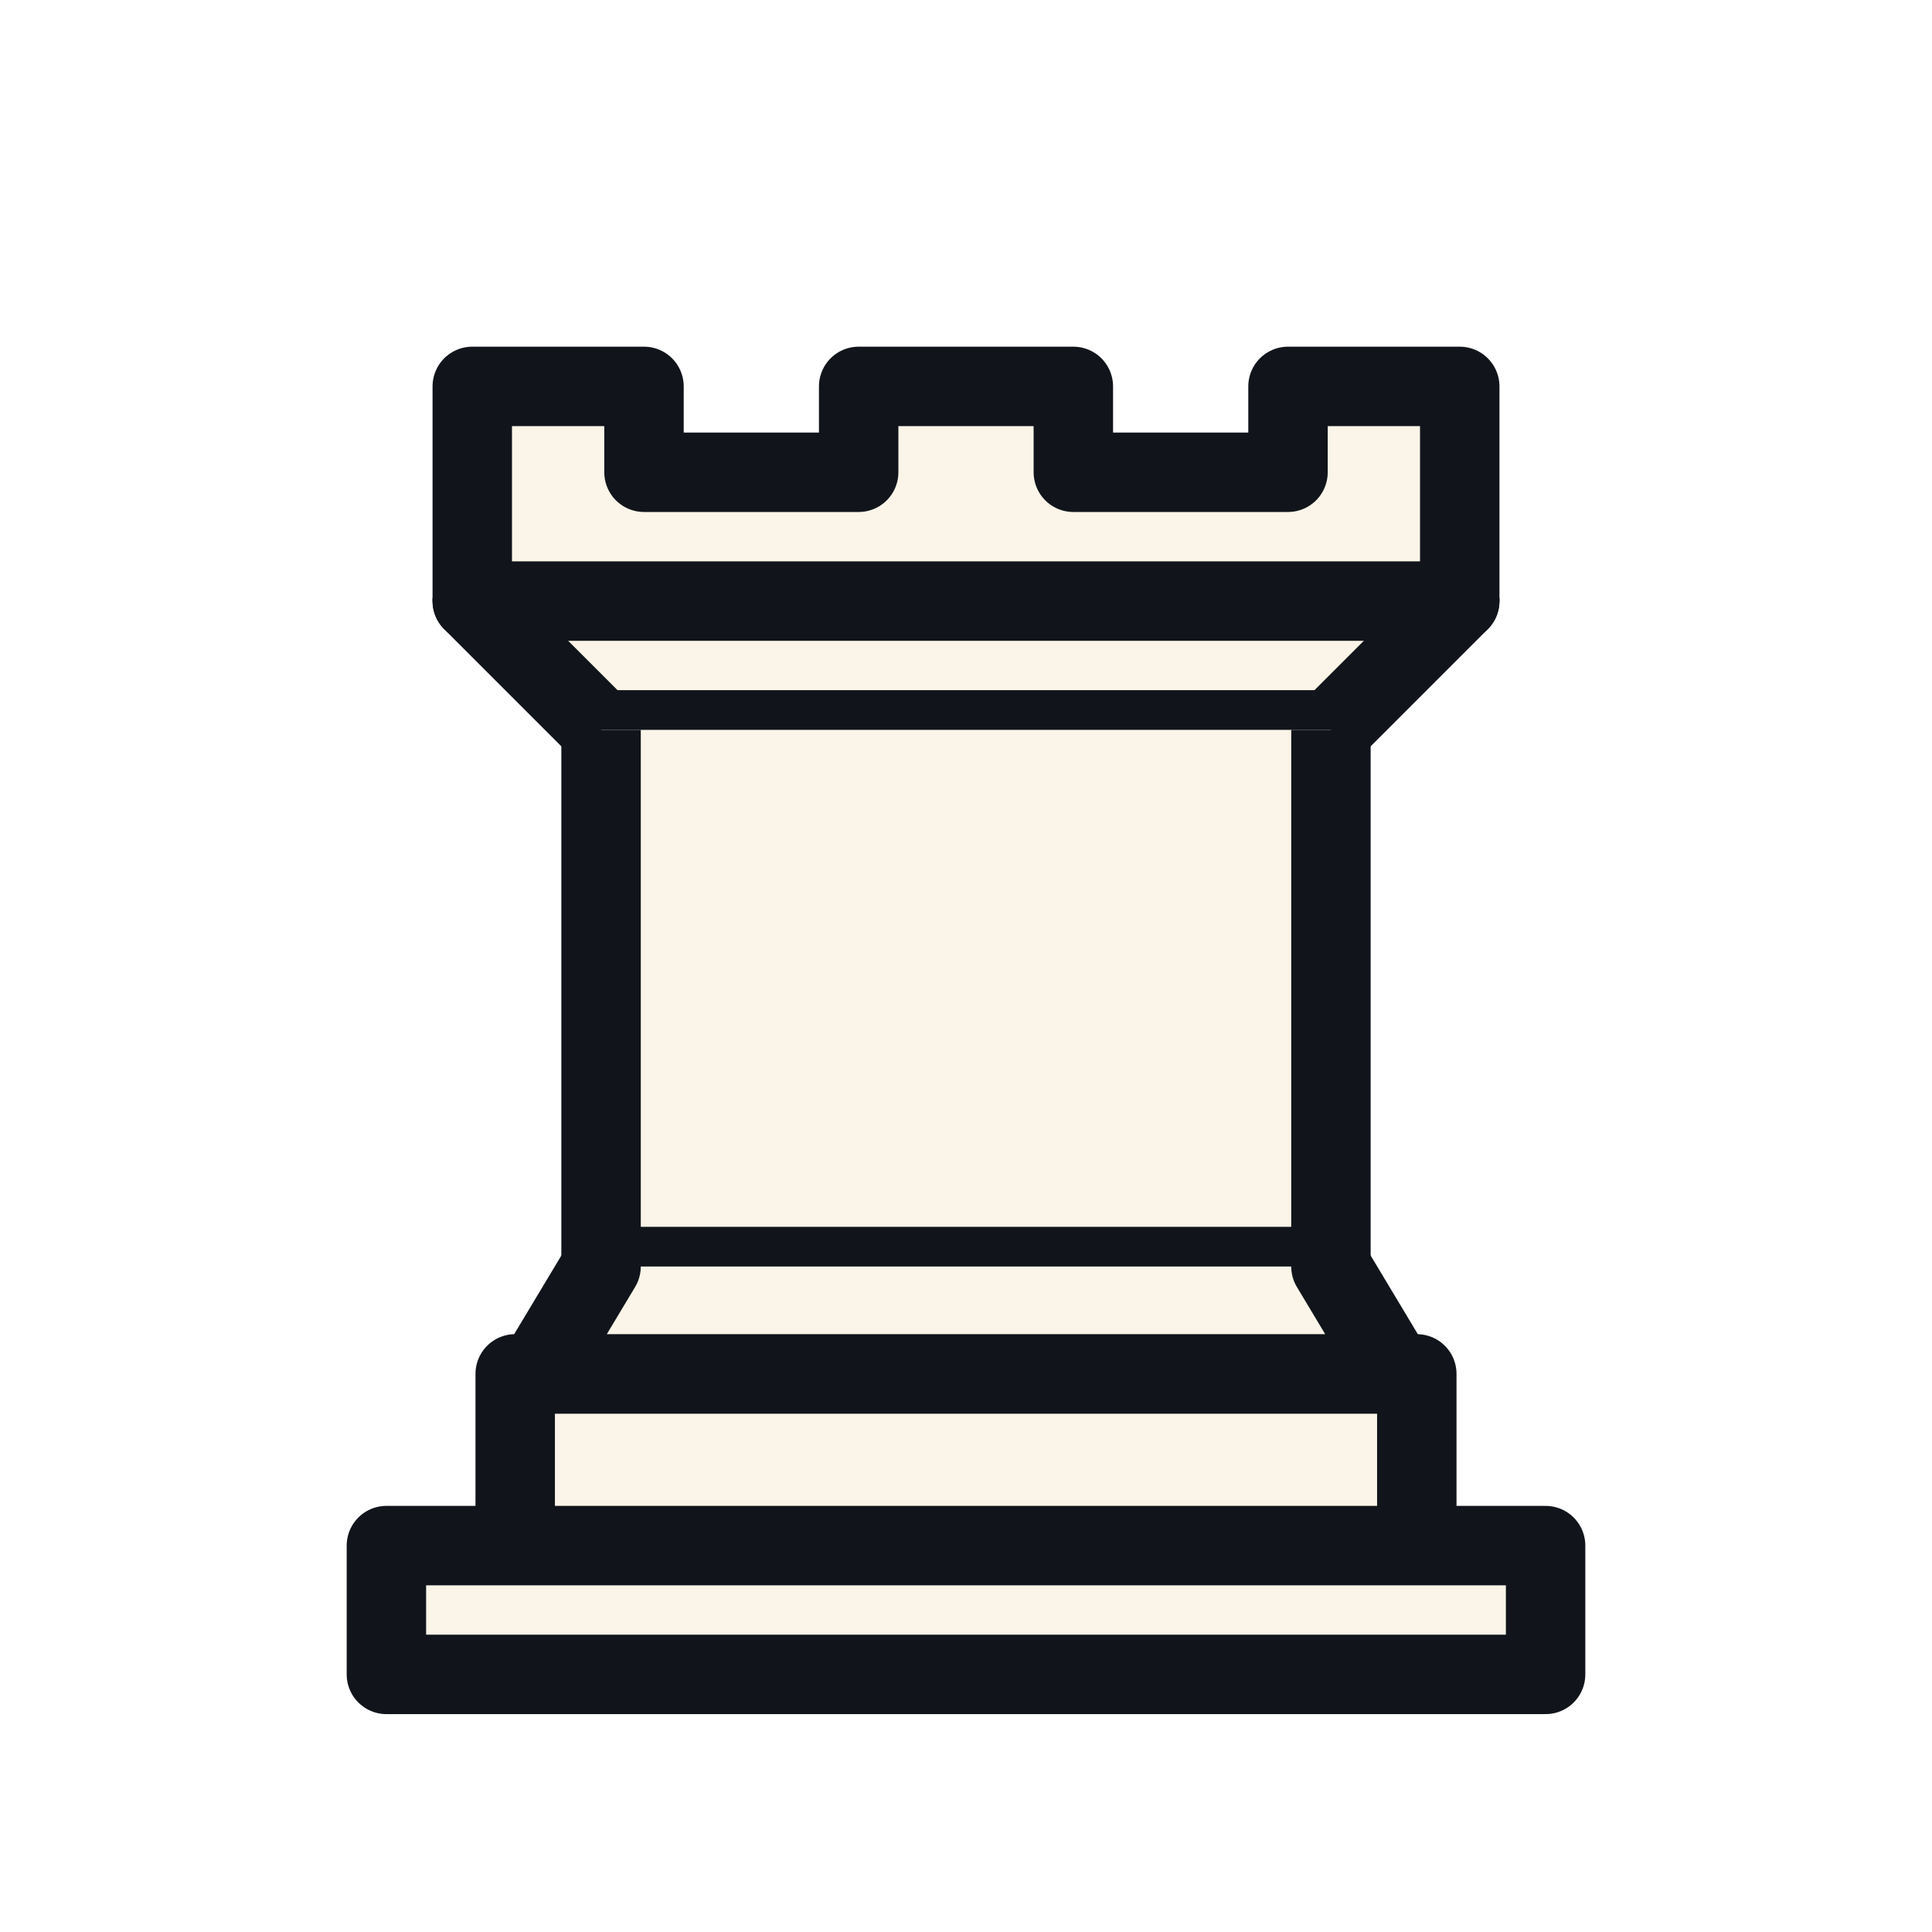
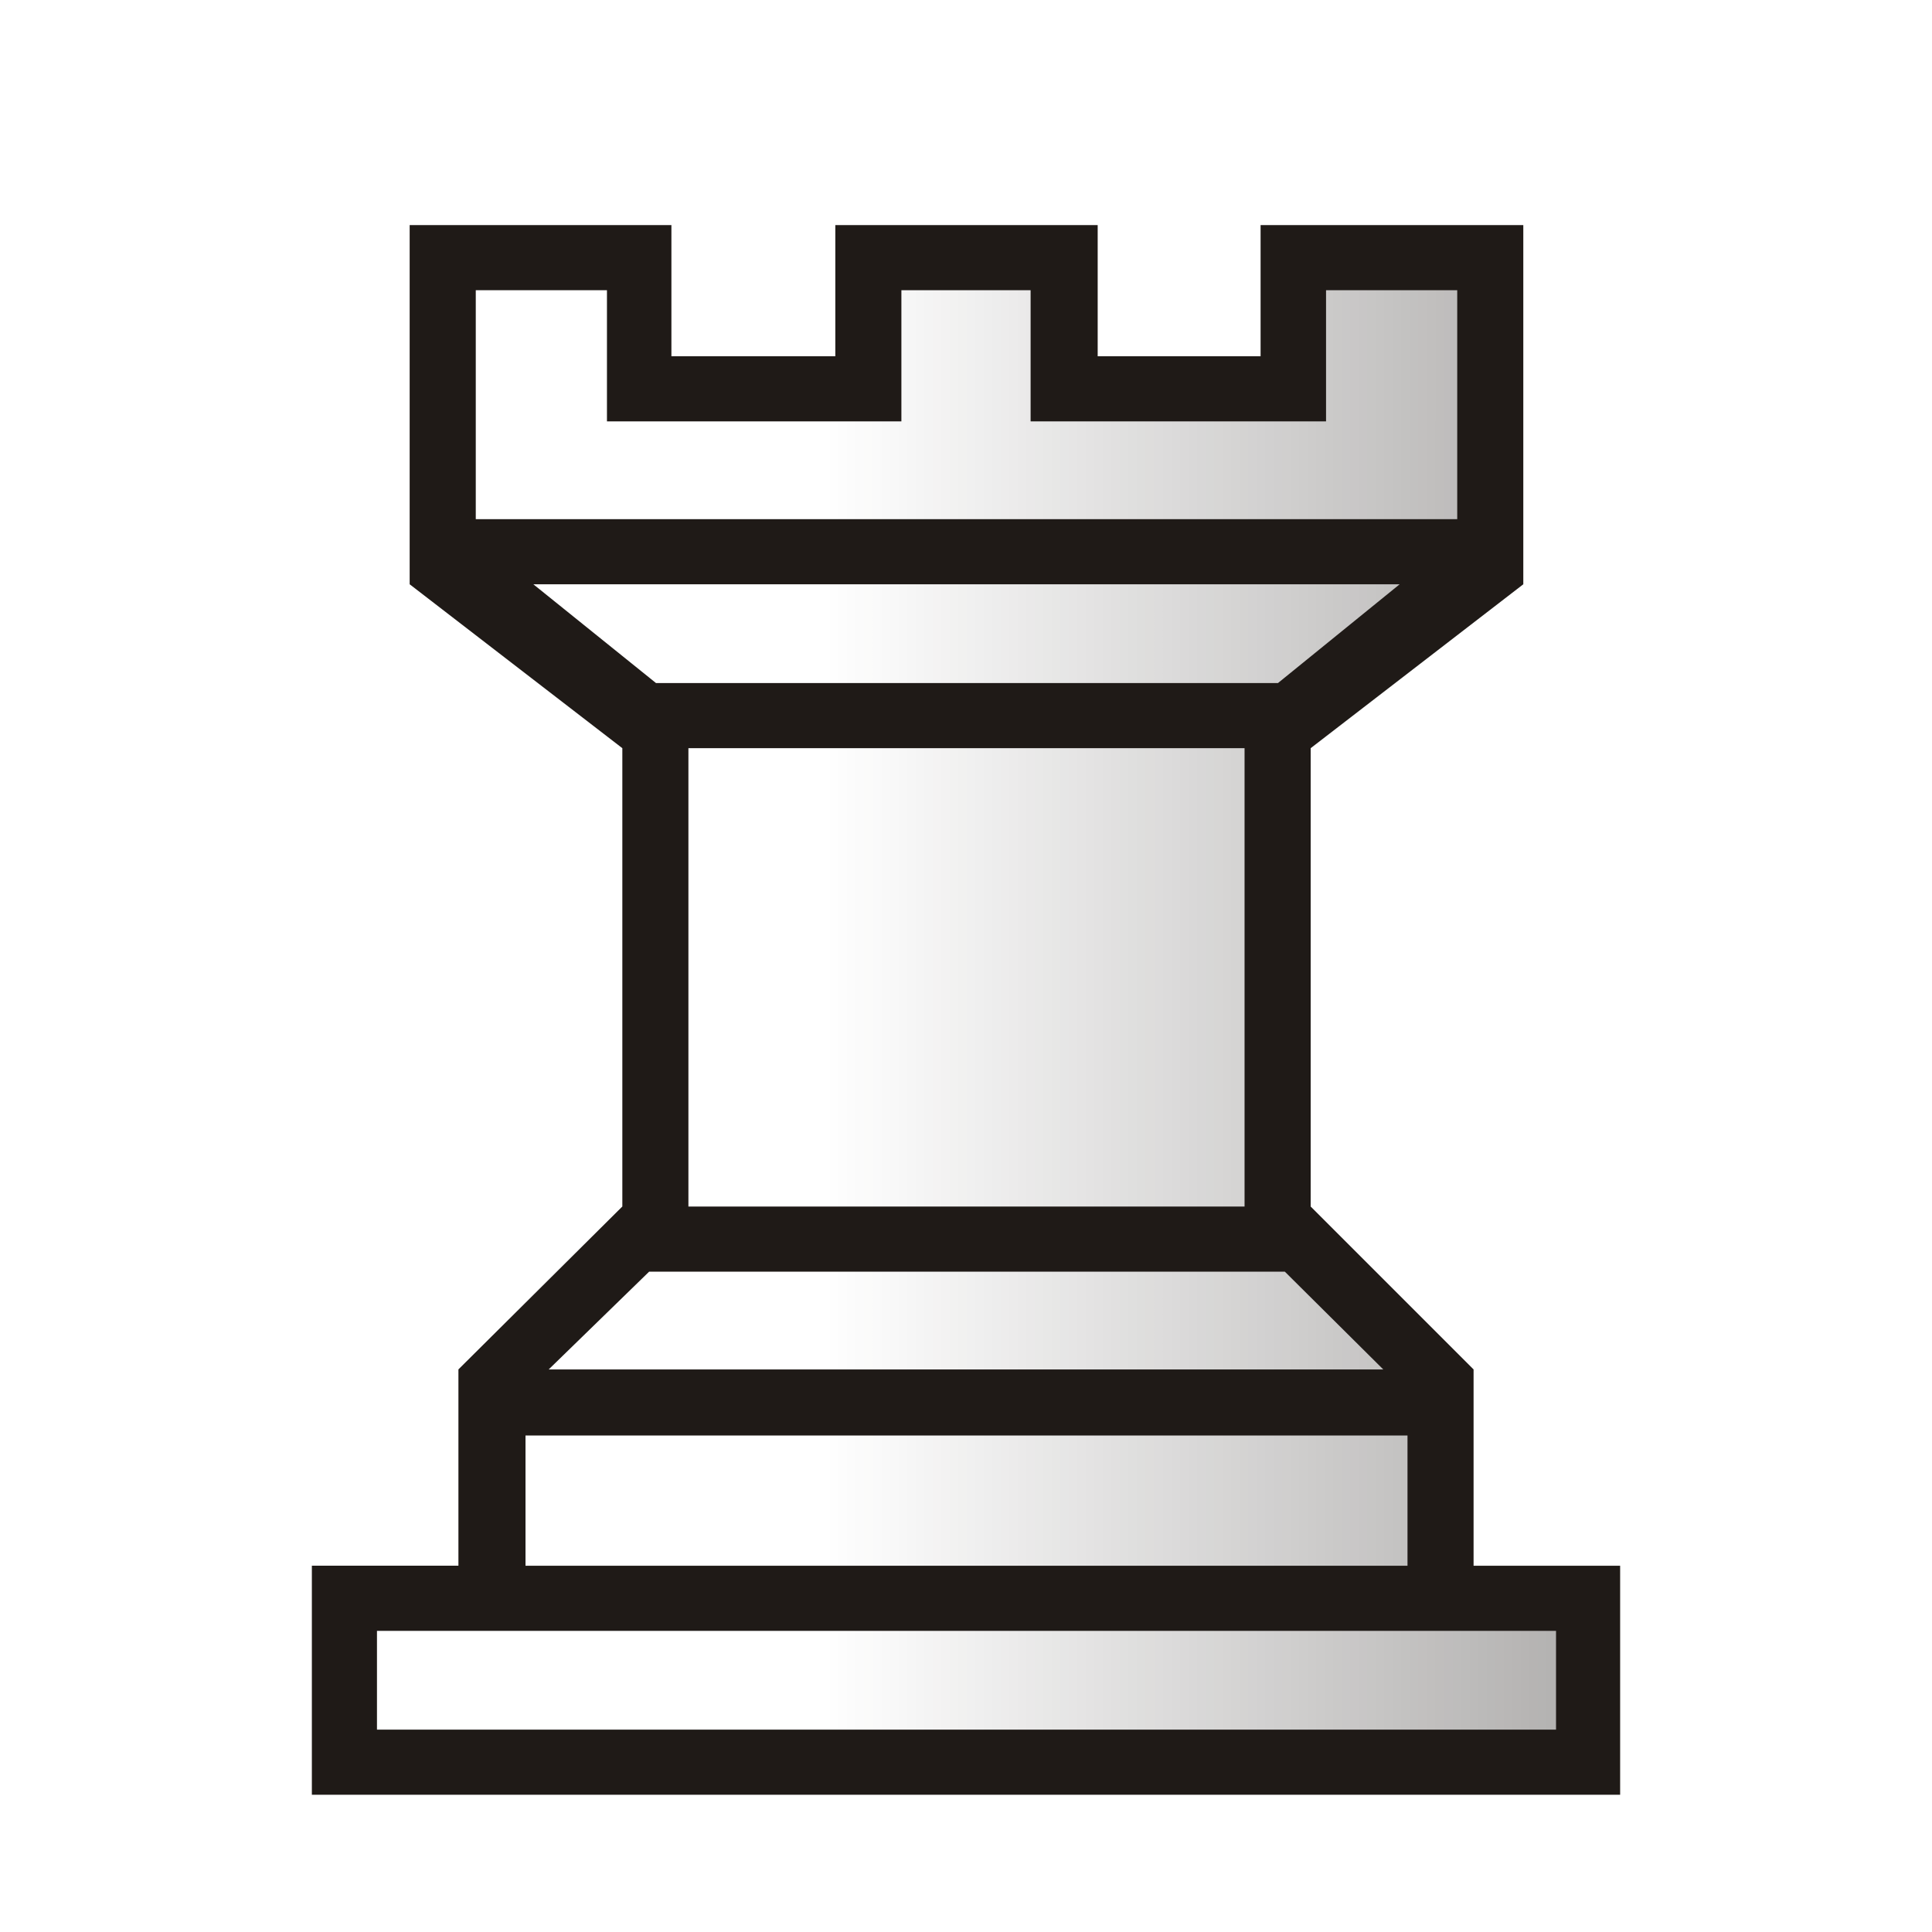
- <svg xmlns="http://www.w3.org/2000/svg" fill="#faf5e8" viewBox="0 0 45 45">
-   <g fill="#faf5e8" fill-rule="evenodd" stroke="#11151b" stroke-linecap="round" stroke-linejoin="round" stroke-width="1.85">
-     <path stroke-linecap="butt" d="M9 39h27v-3H9zm3-3v-4h21v4zm-1-22V9h4v2h5V9h5v2h5V9h4v5" />
-     <path d="m34 14-3 3H14l-3-3" />
-     <path stroke-linecap="butt" stroke-linejoin="miter" d="M31 17v12.5H14V17" />
-     <path d="m31 29.5 1.5 2.5h-20l1.5-2.5" />
-     <path fill="none" stroke-linejoin="miter" d="M11 14h23" />
-   </g>
+ <svg xmlns="http://www.w3.org/2000/svg" style="color-scheme:light only" width="50mm" height="50mm" fill-rule="evenodd" clip-rule="evenodd" image-rendering="optimizeQuality" shape-rendering="geometricPrecision" text-rendering="geometricPrecision" viewBox="0 0 50 50">
+   <linearGradient id="a" x1="21.376" x2="77.641" y1="37.469" y2="37.469" gradientUnits="userSpaceOnUse">
+     <stop offset="0" stop-color="#fff" />
+     <stop offset="1" stop-color="#fff" stop-opacity="0" />
+   </linearGradient>
+   <path fill="#1f1a17" d="M28.408 9.22h4.216V5.825h6.799v9.296l-5.503 4.242v11.862l4.216 4.216v5.08h3.793v5.927H8.071V40.52h3.793v-5.08l4.242-4.216V19.363l-5.504-4.242V5.825h6.774V9.22h4.242V5.825h6.79z" />
+   <path fill="url(#a)" d="m33.073 17.678 3.15-2.557h-22.42l3.175 2.557zm7.197 24.528H9.756v2.557H40.27zm-3.844-5.055H13.6v3.37h22.826zm-4.217-17.788H17.816v11.862h14.393zm5.504-5.927V7.51h-3.395v3.395h-7.646V7.51h-3.344v3.395h-7.62V7.51h-3.395v5.926zm-1.914 22.005-2.548-2.531H16.8l-2.6 2.531z" />
</svg>
